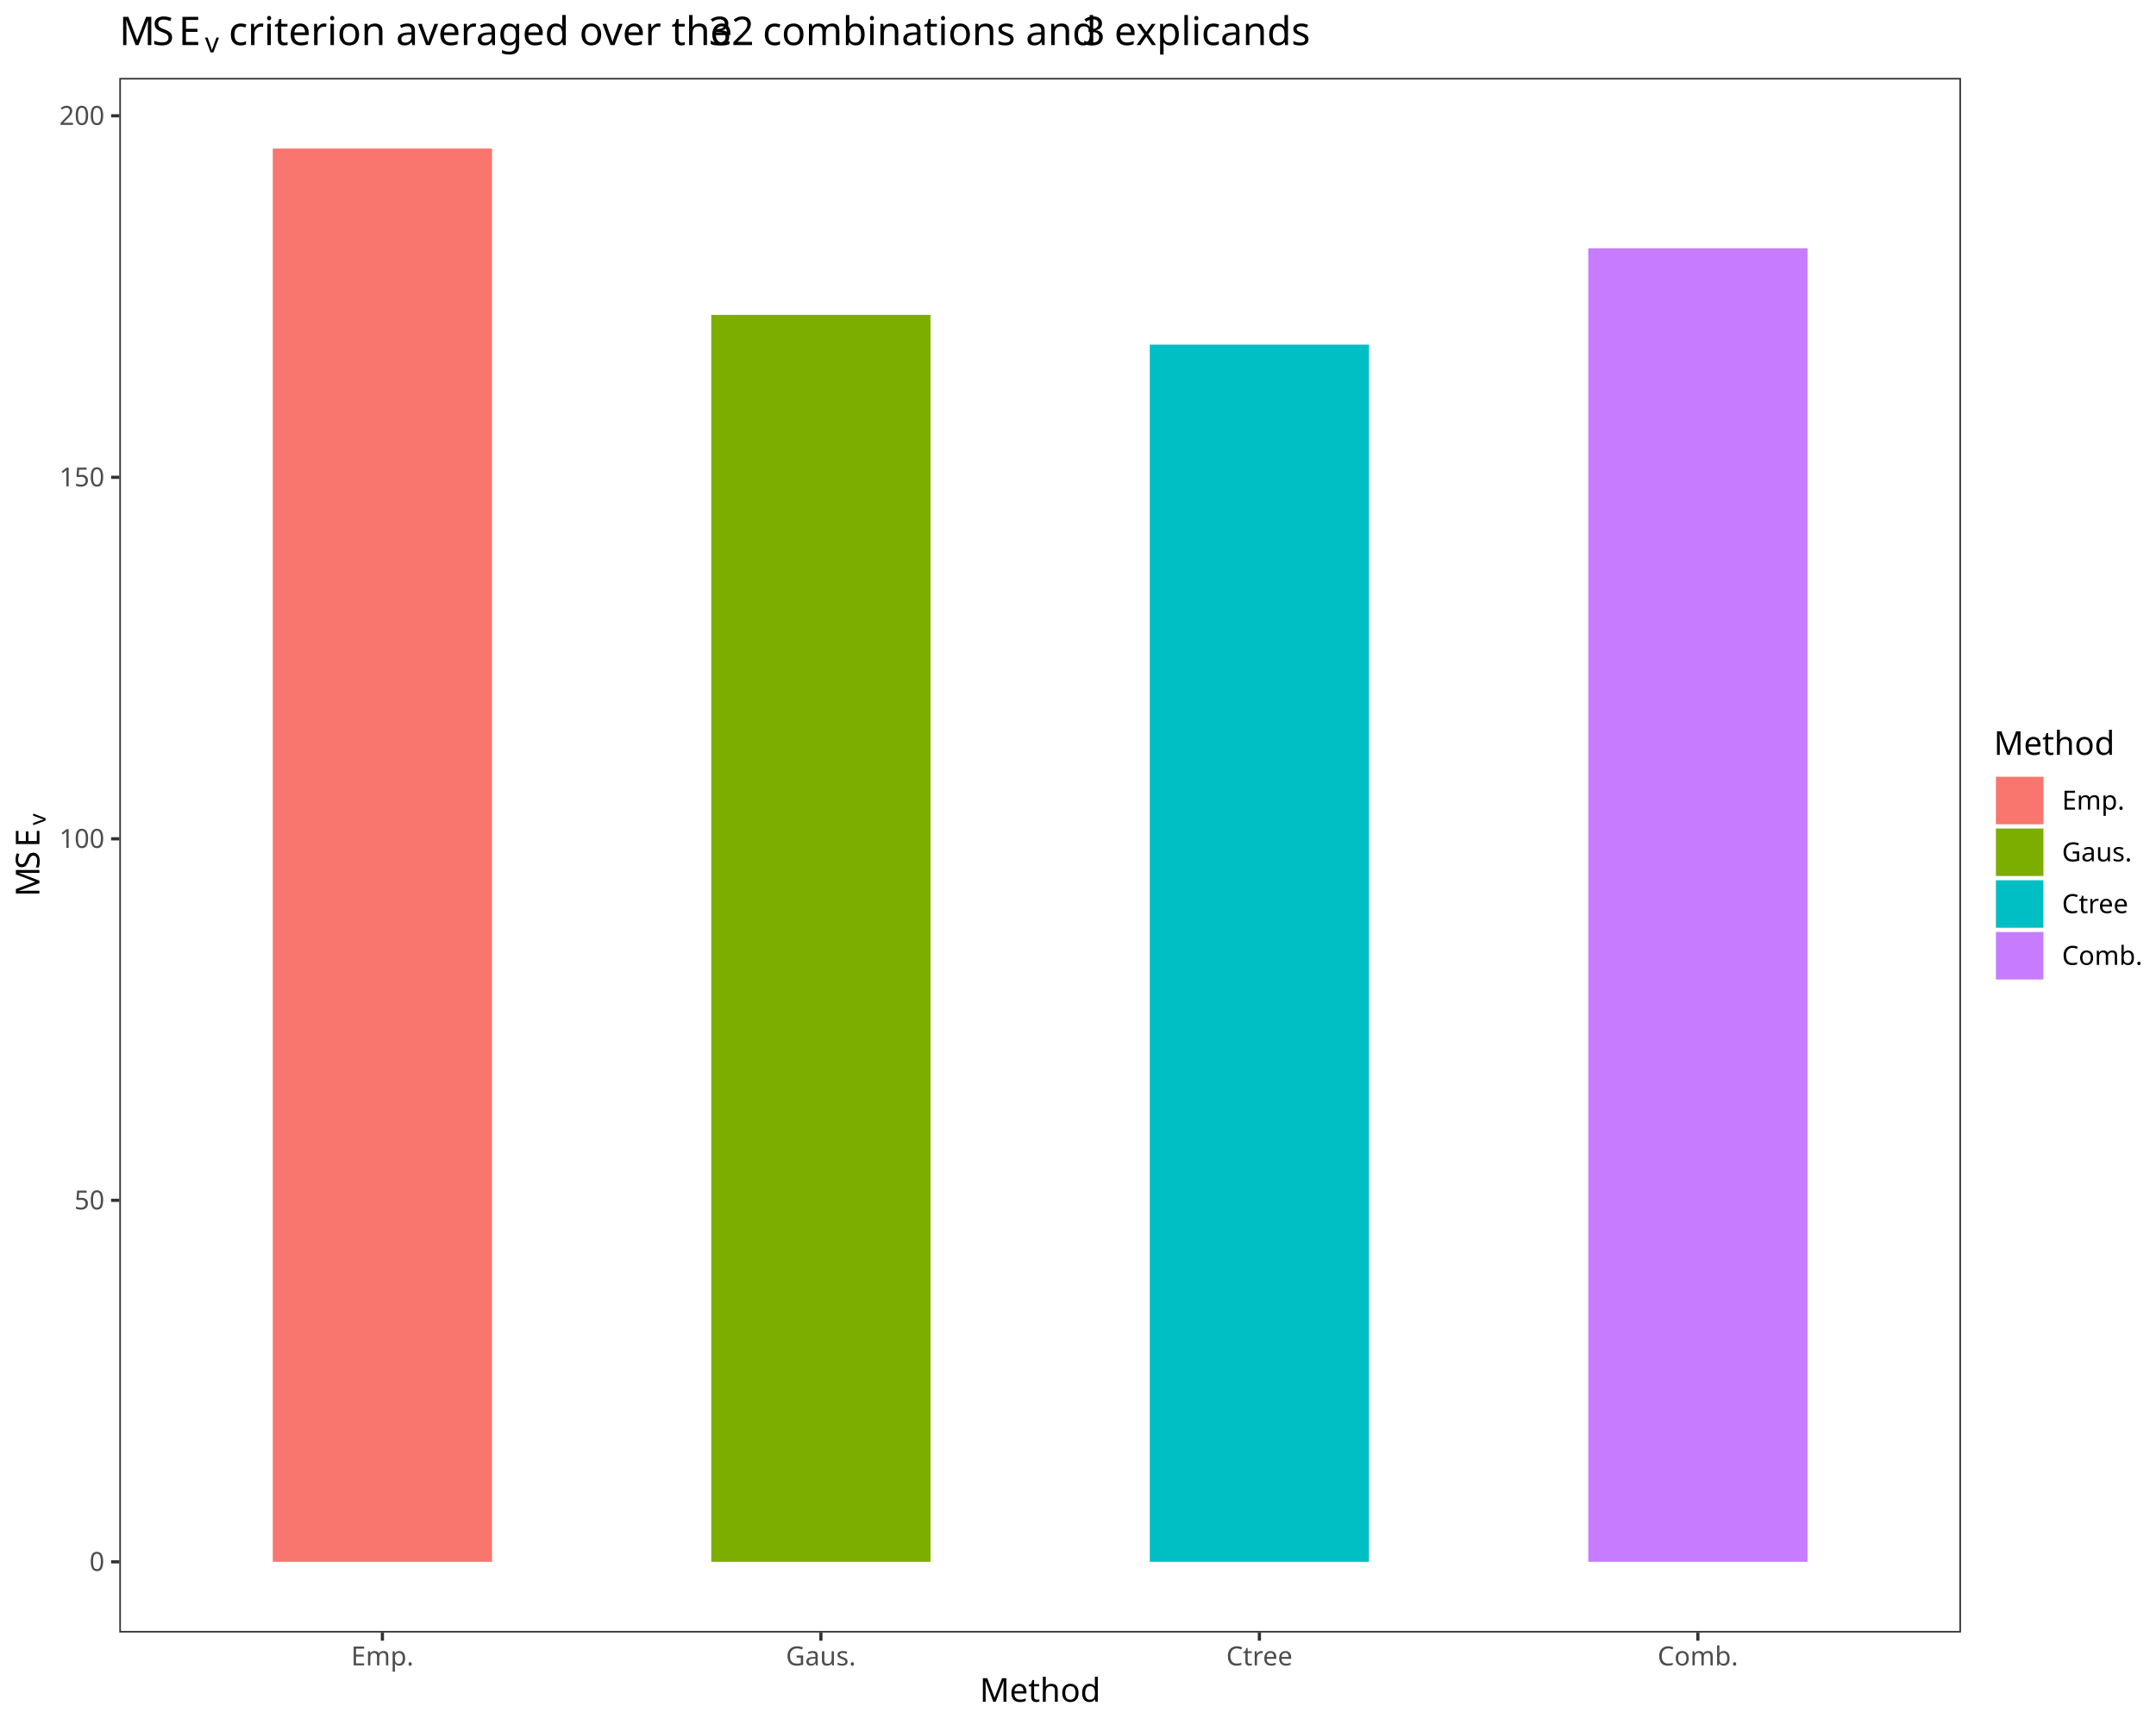
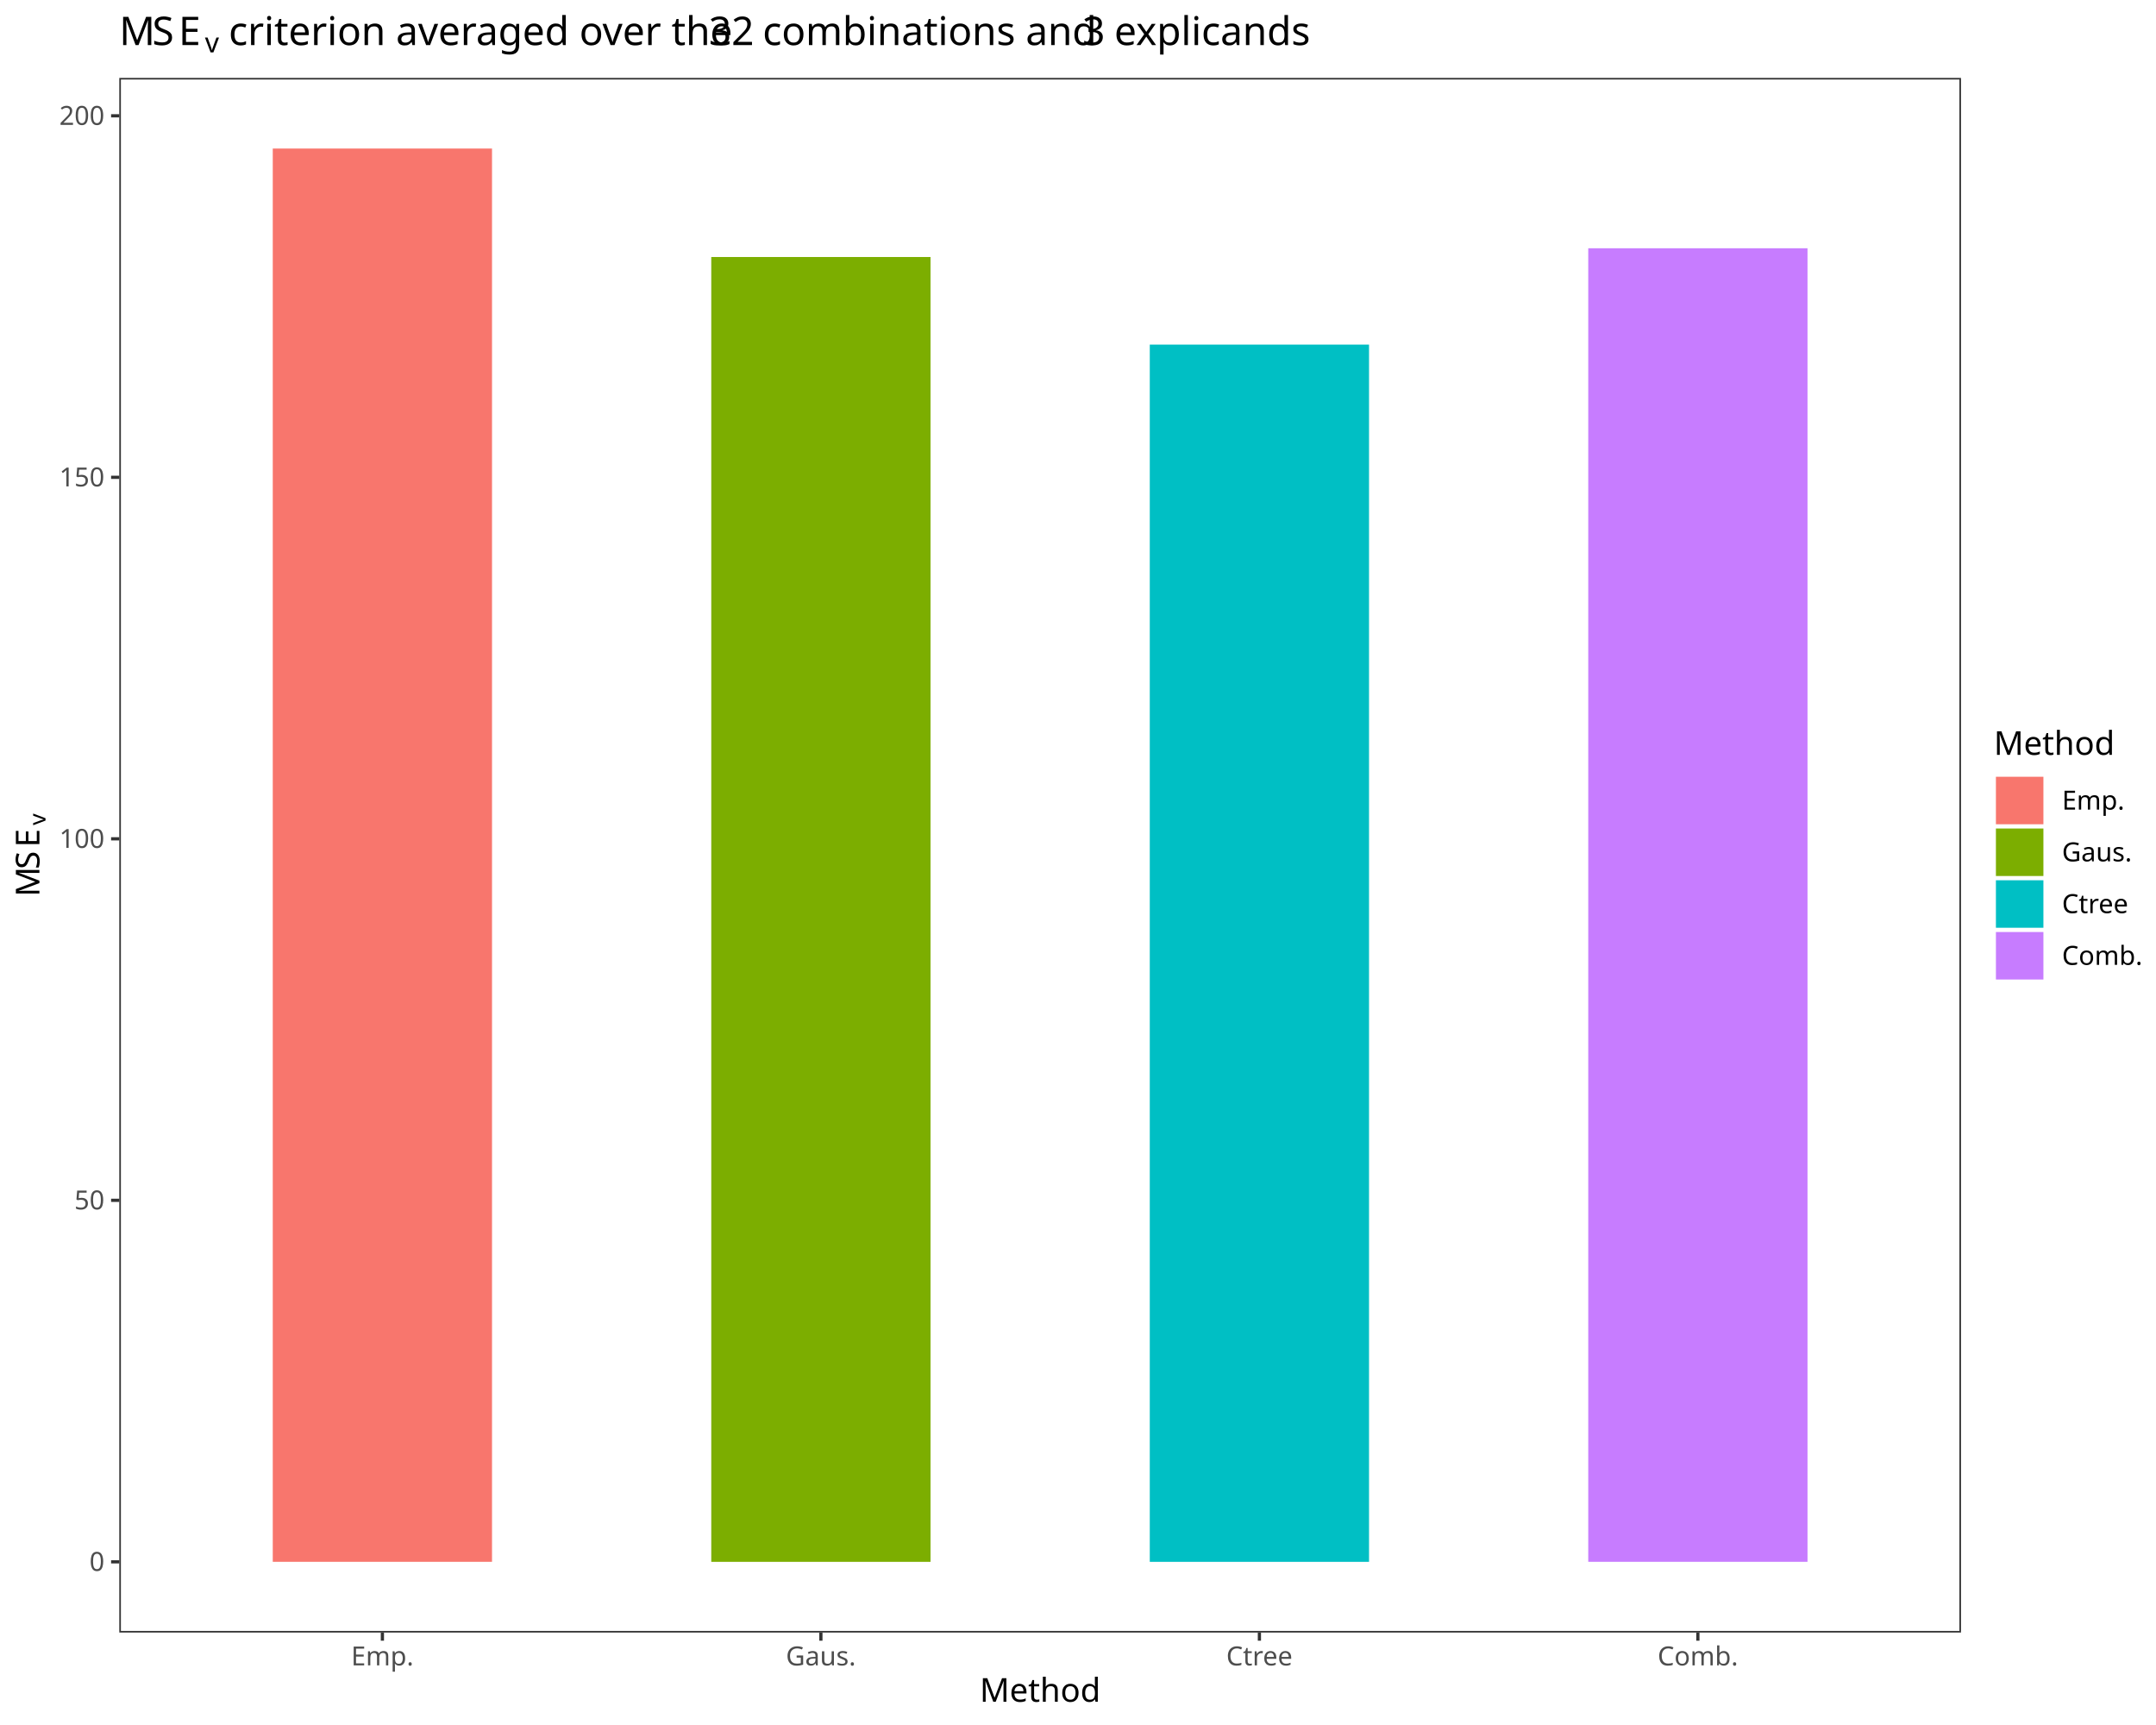
<svg xmlns="http://www.w3.org/2000/svg" class="svglite" data-engine-version="2.0" width="720.00pt" height="576.00pt" viewBox="0 0 720.00 576.00">
  <defs>
    <style type="text/css">
    .svglite line, .svglite polyline, .svglite polygon, .svglite path, .svglite rect, .svglite circle {
      fill: none;
      stroke: #000000;
      stroke-linecap: round;
      stroke-linejoin: round;
      stroke-miterlimit: 10.00;
    }
  </style>
  </defs>
  <rect width="100%" height="100%" style="stroke: none; fill: #FFFFFF;" />
  <defs>
    <clipPath id="cpMC4wMHw3MjAuMDB8MC4wMHw1NzYuMDA=">
      <rect x="0.00" y="0.00" width="720.00" height="576.00" />
    </clipPath>
  </defs>
  <g clip-path="url(#cpMC4wMHw3MjAuMDB8MC4wMHw1NzYuMDA=)">
    <rect x="0.00" y="0.00" width="720.00" height="576.00" style="stroke-width: 1.07; stroke: #FFFFFF; fill: #FFFFFF;" />
  </g>
  <defs>
    <clipPath id="cpMzkuODR8NjU0Ljg4fDI2LjAxfDU0NS4xMQ==">
      <rect x="39.84" y="26.01" width="615.04" height="519.11" />
    </clipPath>
  </defs>
  <g clip-path="url(#cpMzkuODR8NjU0Ljg4fDI2LjAxfDU0NS4xMQ==)">
    <rect x="39.84" y="26.01" width="615.04" height="519.11" style="stroke-width: 1.07; stroke: none; fill: #FFFFFF;" />
    <rect x="91.09" y="49.60" width="73.22" height="471.91" style="stroke-width: 1.07; stroke: none; stroke-linecap: butt; stroke-linejoin: miter; fill: #F8766D;" />
-     <rect x="237.53" y="105.15" width="73.22" height="416.37" style="stroke-width: 1.07; stroke: none; stroke-linecap: butt; stroke-linejoin: miter; fill: #7CAE00;" />
+     <rect x="237.53" y="85.82" width="73.22" height="435.70" style="stroke-width: 1.07; stroke: none; stroke-linecap: butt; stroke-linejoin: miter; fill: #7CAE00;" />
    <rect x="383.97" y="115.07" width="73.22" height="406.45" style="stroke-width: 1.07; stroke: none; stroke-linecap: butt; stroke-linejoin: miter; fill: #00BFC4;" />
-     <rect x="530.40" y="82.92" width="73.22" height="438.59" style="stroke-width: 1.07; stroke: none; stroke-linecap: butt; stroke-linejoin: miter; fill: #C77CFF;" />
+     <rect x="530.40" y="82.90" width="73.22" height="438.61" style="stroke-width: 1.07; stroke: none; stroke-linecap: butt; stroke-linejoin: miter; fill: #C77CFF;" />
    <rect x="39.84" y="26.01" width="615.04" height="519.11" style="stroke-width: 1.07; stroke: #333333;" />
  </g>
  <g clip-path="url(#cpMC4wMHw3MjAuMDB8MC4wMHw1NzYuMDA=)">
    <text x="34.90" y="524.54" text-anchor="end" style="font-size: 8.80px; fill: #4D4D4D; font-family: sans;" textLength="4.89px" lengthAdjust="spacingAndGlyphs">0</text>
    <text x="34.90" y="403.83" text-anchor="end" style="font-size: 8.80px; fill: #4D4D4D; font-family: sans;" textLength="9.79px" lengthAdjust="spacingAndGlyphs">50</text>
    <text x="34.90" y="283.12" text-anchor="end" style="font-size: 8.80px; fill: #4D4D4D; font-family: sans;" textLength="14.68px" lengthAdjust="spacingAndGlyphs">100</text>
    <text x="34.90" y="162.41" text-anchor="end" style="font-size: 8.80px; fill: #4D4D4D; font-family: sans;" textLength="14.68px" lengthAdjust="spacingAndGlyphs">150</text>
    <text x="34.90" y="41.70" text-anchor="end" style="font-size: 8.80px; fill: #4D4D4D; font-family: sans;" textLength="14.68px" lengthAdjust="spacingAndGlyphs">200</text>
    <polyline points="37.10,521.52 39.84,521.52 " style="stroke-width: 1.07; stroke: #333333; stroke-linecap: butt;" />
    <polyline points="37.10,400.80 39.84,400.80 " style="stroke-width: 1.07; stroke: #333333; stroke-linecap: butt;" />
    <polyline points="37.10,280.09 39.84,280.09 " style="stroke-width: 1.07; stroke: #333333; stroke-linecap: butt;" />
    <polyline points="37.10,159.38 39.84,159.38 " style="stroke-width: 1.07; stroke: #333333; stroke-linecap: butt;" />
    <polyline points="37.10,38.67 39.84,38.67 " style="stroke-width: 1.07; stroke: #333333; stroke-linecap: butt;" />
    <polyline points="127.70,547.85 127.70,545.11 " style="stroke-width: 1.07; stroke: #333333; stroke-linecap: butt;" />
    <polyline points="274.14,547.85 274.14,545.11 " style="stroke-width: 1.07; stroke: #333333; stroke-linecap: butt;" />
    <polyline points="420.58,547.85 420.58,545.11 " style="stroke-width: 1.07; stroke: #333333; stroke-linecap: butt;" />
    <polyline points="567.01,547.85 567.01,545.11 " style="stroke-width: 1.07; stroke: #333333; stroke-linecap: butt;" />
    <text x="127.70" y="556.10" text-anchor="middle" style="font-size: 8.80px; fill: #4D4D4D; font-family: sans;" textLength="20.54px" lengthAdjust="spacingAndGlyphs">Emp.</text>
    <text x="274.14" y="556.10" text-anchor="middle" style="font-size: 8.80px; fill: #4D4D4D; font-family: sans;" textLength="23.49px" lengthAdjust="spacingAndGlyphs">Gaus.</text>
    <text x="420.58" y="556.10" text-anchor="middle" style="font-size: 8.80px; fill: #4D4D4D; font-family: sans;" textLength="21.52px" lengthAdjust="spacingAndGlyphs">Ctree</text>
    <text x="567.01" y="556.10" text-anchor="middle" style="font-size: 8.80px; fill: #4D4D4D; font-family: sans;" textLength="25.92px" lengthAdjust="spacingAndGlyphs">Comb.</text>
    <text x="347.36" y="568.24" text-anchor="middle" style="font-size: 11.00px; font-family: sans;" textLength="36.70px" lengthAdjust="spacingAndGlyphs">Method</text>
    <text transform="translate(13.16,299.41) rotate(-90)" style="font-size: 11.00px; font-family: sans;" textLength="9.17px" lengthAdjust="spacingAndGlyphs">M</text>
    <text transform="translate(13.16,290.24) rotate(-90)" style="font-size: 11.00px; font-family: sans;" textLength="7.34px" lengthAdjust="spacingAndGlyphs">S</text>
    <text transform="translate(13.16,282.90) rotate(-90)" style="font-size: 11.00px; font-family: sans;" textLength="7.34px" lengthAdjust="spacingAndGlyphs">E</text>
    <text transform="translate(15.20,275.56) rotate(-90)" style="font-size: 7.70px; font-family: sans;" textLength="3.85px" lengthAdjust="spacingAndGlyphs">v</text>
    <rect x="665.84" y="243.33" width="48.68" height="84.45" style="stroke-width: 1.07; stroke: none; fill: #FFFFFF;" />
    <text x="665.84" y="252.05" style="font-size: 11.00px; font-family: sans;" textLength="36.70px" lengthAdjust="spacingAndGlyphs">Method</text>
    <rect x="665.84" y="258.67" width="17.28" height="17.28" style="stroke-width: 1.07; stroke: none; fill: #FFFFFF;" />
    <rect x="666.54" y="259.37" width="15.86" height="15.86" style="stroke-width: 1.07; stroke: none; stroke-linecap: butt; stroke-linejoin: miter; fill: #F8766D;" />
    <rect x="665.84" y="275.95" width="17.28" height="17.28" style="stroke-width: 1.07; stroke: none; fill: #FFFFFF;" />
    <rect x="666.54" y="276.65" width="15.86" height="15.86" style="stroke-width: 1.07; stroke: none; stroke-linecap: butt; stroke-linejoin: miter; fill: #7CAE00;" />
    <rect x="665.84" y="293.23" width="17.28" height="17.28" style="stroke-width: 1.07; stroke: none; fill: #FFFFFF;" />
    <rect x="666.54" y="293.93" width="15.86" height="15.86" style="stroke-width: 1.07; stroke: none; stroke-linecap: butt; stroke-linejoin: miter; fill: #00BFC4;" />
    <rect x="665.84" y="310.51" width="17.28" height="17.28" style="stroke-width: 1.07; stroke: none; fill: #FFFFFF;" />
    <rect x="666.54" y="311.21" width="15.86" height="15.86" style="stroke-width: 1.07; stroke: none; stroke-linecap: butt; stroke-linejoin: miter; fill: #C77CFF;" />
    <text x="688.60" y="270.33" style="font-size: 8.80px; font-family: sans;" textLength="20.54px" lengthAdjust="spacingAndGlyphs">Emp.</text>
    <text x="688.60" y="287.61" style="font-size: 8.80px; font-family: sans;" textLength="23.49px" lengthAdjust="spacingAndGlyphs">Gaus.</text>
    <text x="688.60" y="304.89" style="font-size: 8.80px; font-family: sans;" textLength="21.52px" lengthAdjust="spacingAndGlyphs">Ctree</text>
    <text x="688.60" y="322.17" style="font-size: 8.80px; font-family: sans;" textLength="25.92px" lengthAdjust="spacingAndGlyphs">Comb.</text>
    <text x="39.84" y="15.05" style="font-size: 13.20px; font-family: sans;" textLength="11.00px" lengthAdjust="spacingAndGlyphs">M</text>
    <text x="50.84" y="15.05" style="font-size: 13.20px; font-family: sans;" textLength="8.81px" lengthAdjust="spacingAndGlyphs">S</text>
    <text x="59.64" y="15.05" style="font-size: 13.20px; font-family: sans;" textLength="8.81px" lengthAdjust="spacingAndGlyphs">E</text>
    <text x="68.45" y="17.49" style="font-size: 9.24px; font-family: sans;" textLength="4.62px" lengthAdjust="spacingAndGlyphs">v</text>
    <text x="73.07" y="15.05" style="font-size: 13.20px; font-family: sans;" textLength="3.30px" lengthAdjust="spacingAndGlyphs"> </text>
    <text x="76.38" y="15.05" style="font-size: 13.20px; font-family: sans;" textLength="157.04px" lengthAdjust="spacingAndGlyphs">criterion averaged over the</text>
    <text x="233.41" y="15.05" style="font-size: 13.20px; font-family: sans;" textLength="3.30px" lengthAdjust="spacingAndGlyphs"> </text>
    <text x="236.72" y="15.05" style="font-size: 13.20px; font-family: sans;" textLength="14.68px" lengthAdjust="spacingAndGlyphs">32</text>
    <text x="251.40" y="15.05" style="font-size: 13.20px; font-family: sans;" textLength="3.30px" lengthAdjust="spacingAndGlyphs"> </text>
    <text x="254.70" y="15.05" style="font-size: 13.20px; font-family: sans;" textLength="103.48px" lengthAdjust="spacingAndGlyphs">combinations and</text>
    <text x="358.19" y="15.05" style="font-size: 13.20px; font-family: sans;" textLength="3.30px" lengthAdjust="spacingAndGlyphs"> </text>
    <text x="361.49" y="15.05" style="font-size: 13.20px; font-family: sans;" textLength="7.34px" lengthAdjust="spacingAndGlyphs">3</text>
    <text x="368.83" y="15.05" style="font-size: 13.20px; font-family: sans;" textLength="3.30px" lengthAdjust="spacingAndGlyphs"> </text>
    <text x="372.13" y="15.05" style="font-size: 13.20px; font-family: sans;" textLength="62.39px" lengthAdjust="spacingAndGlyphs">explicands</text>
  </g>
</svg>
